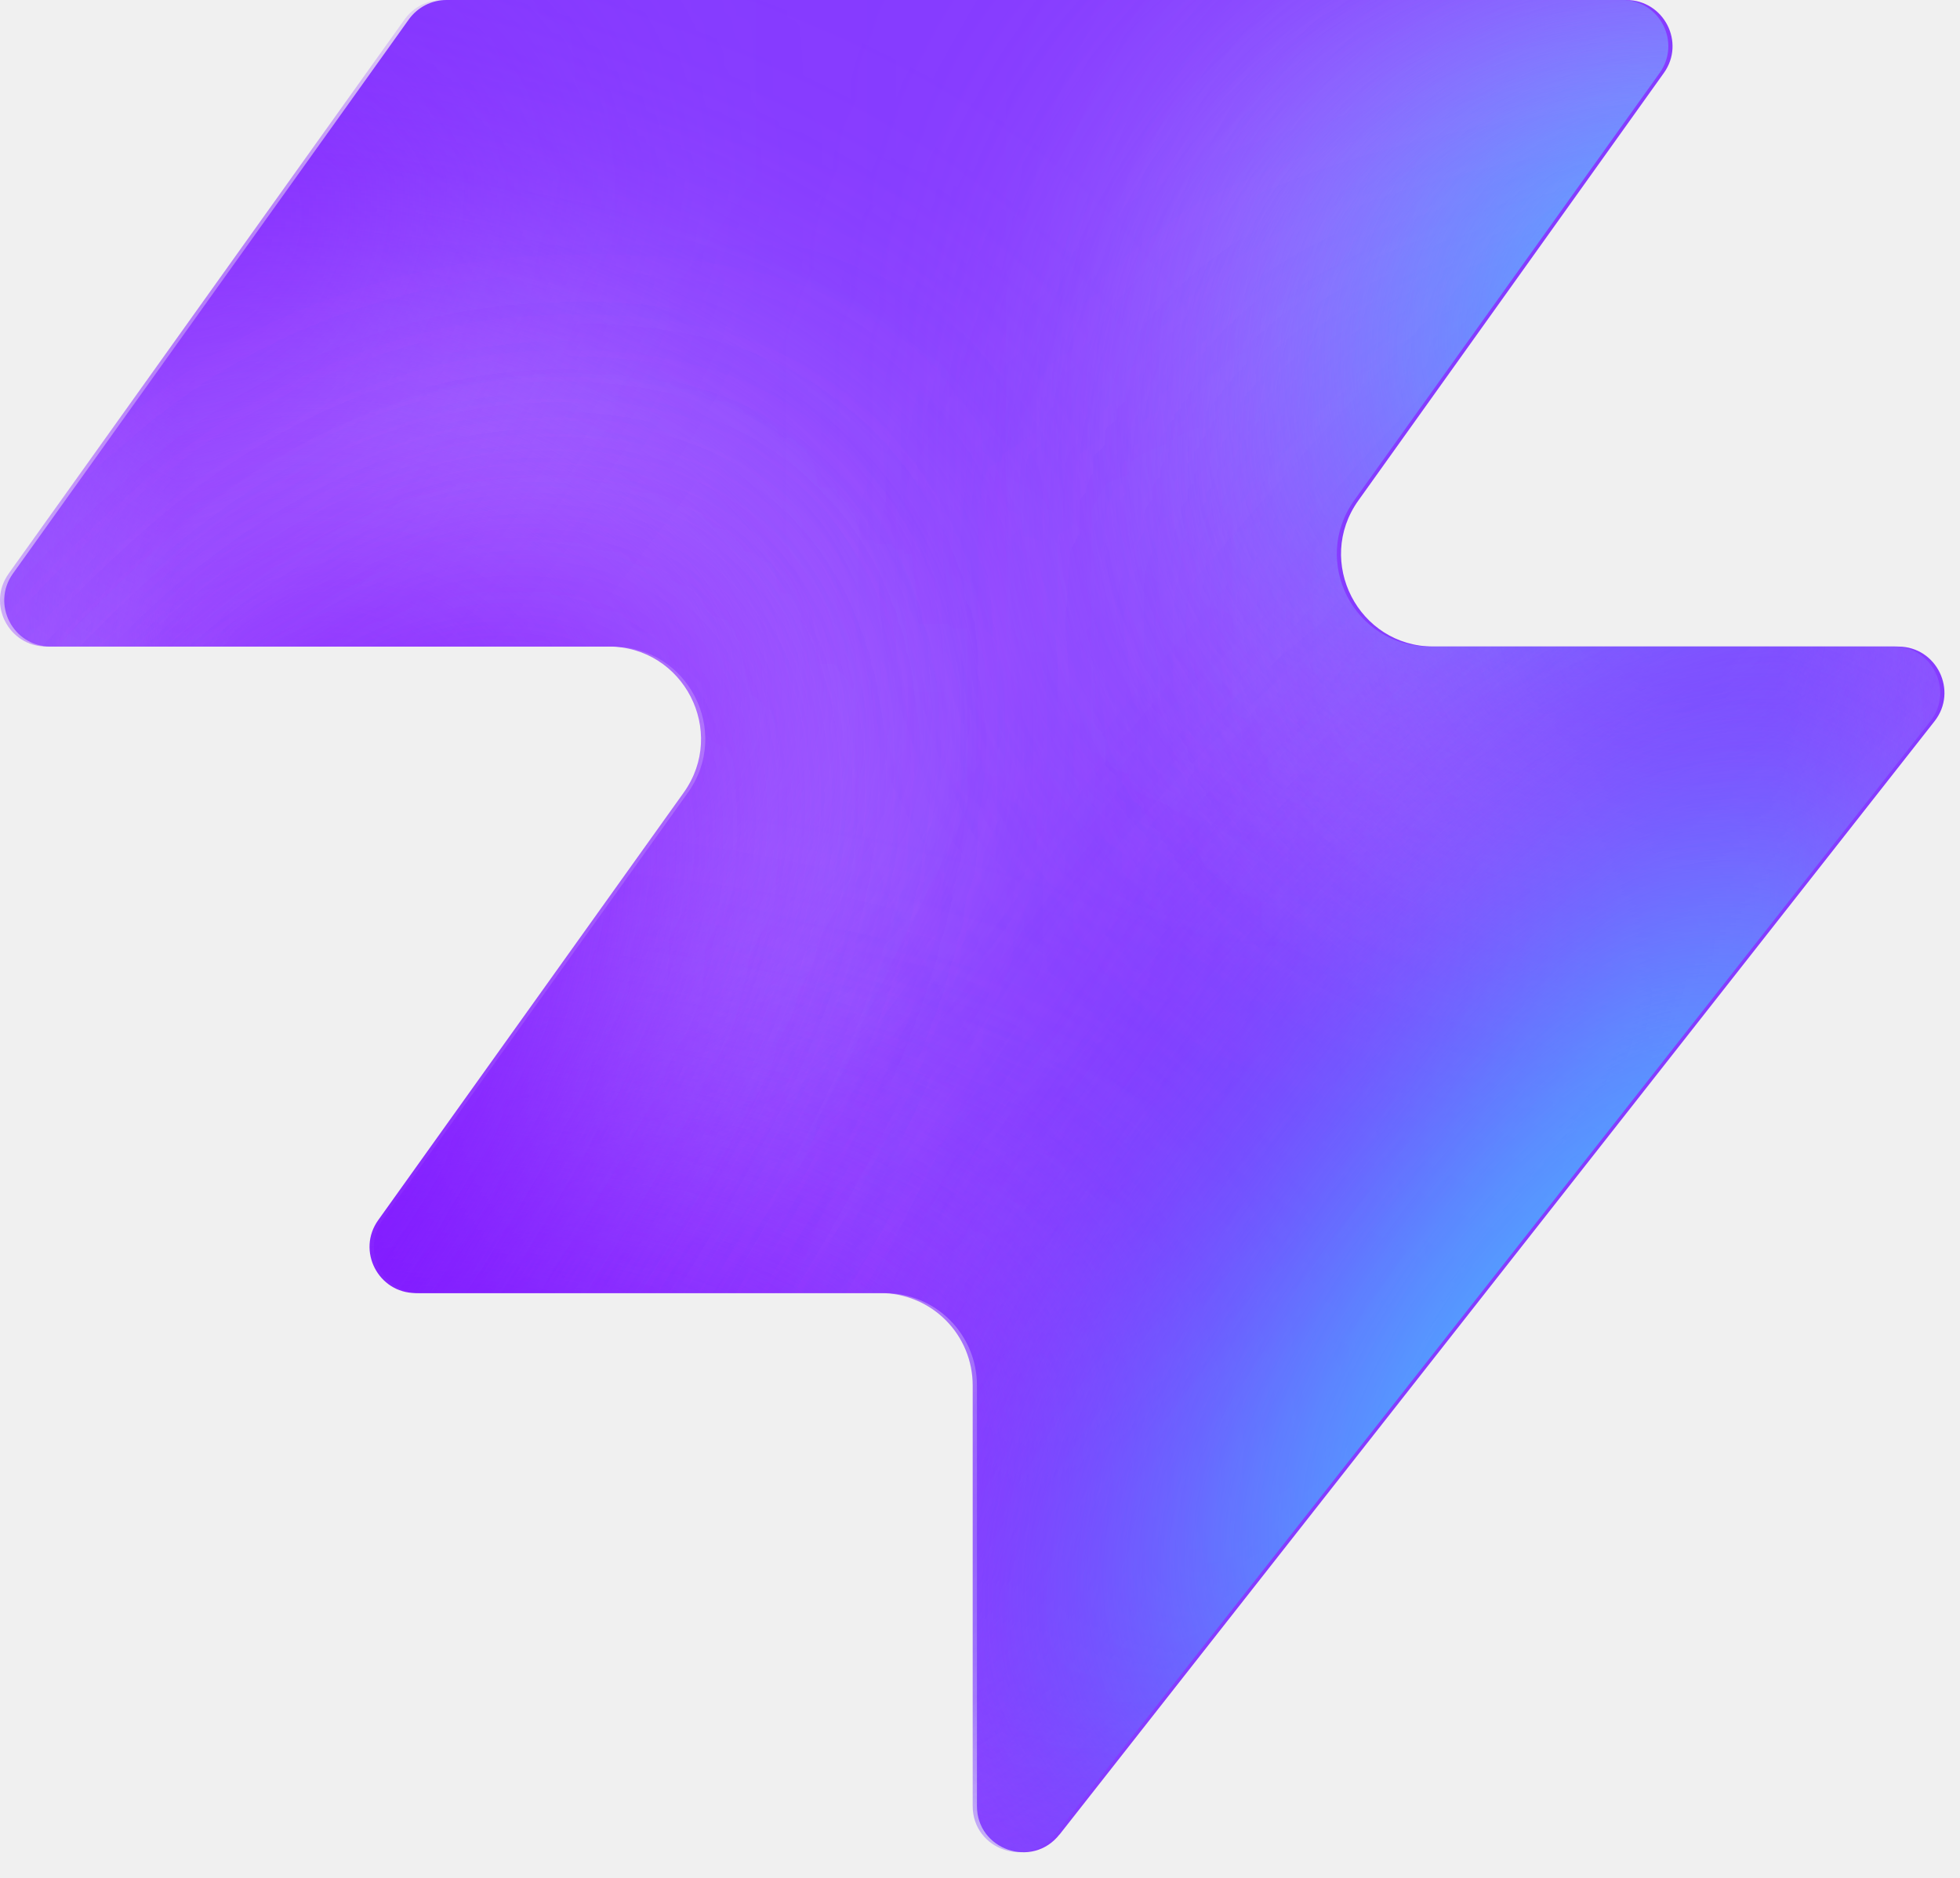
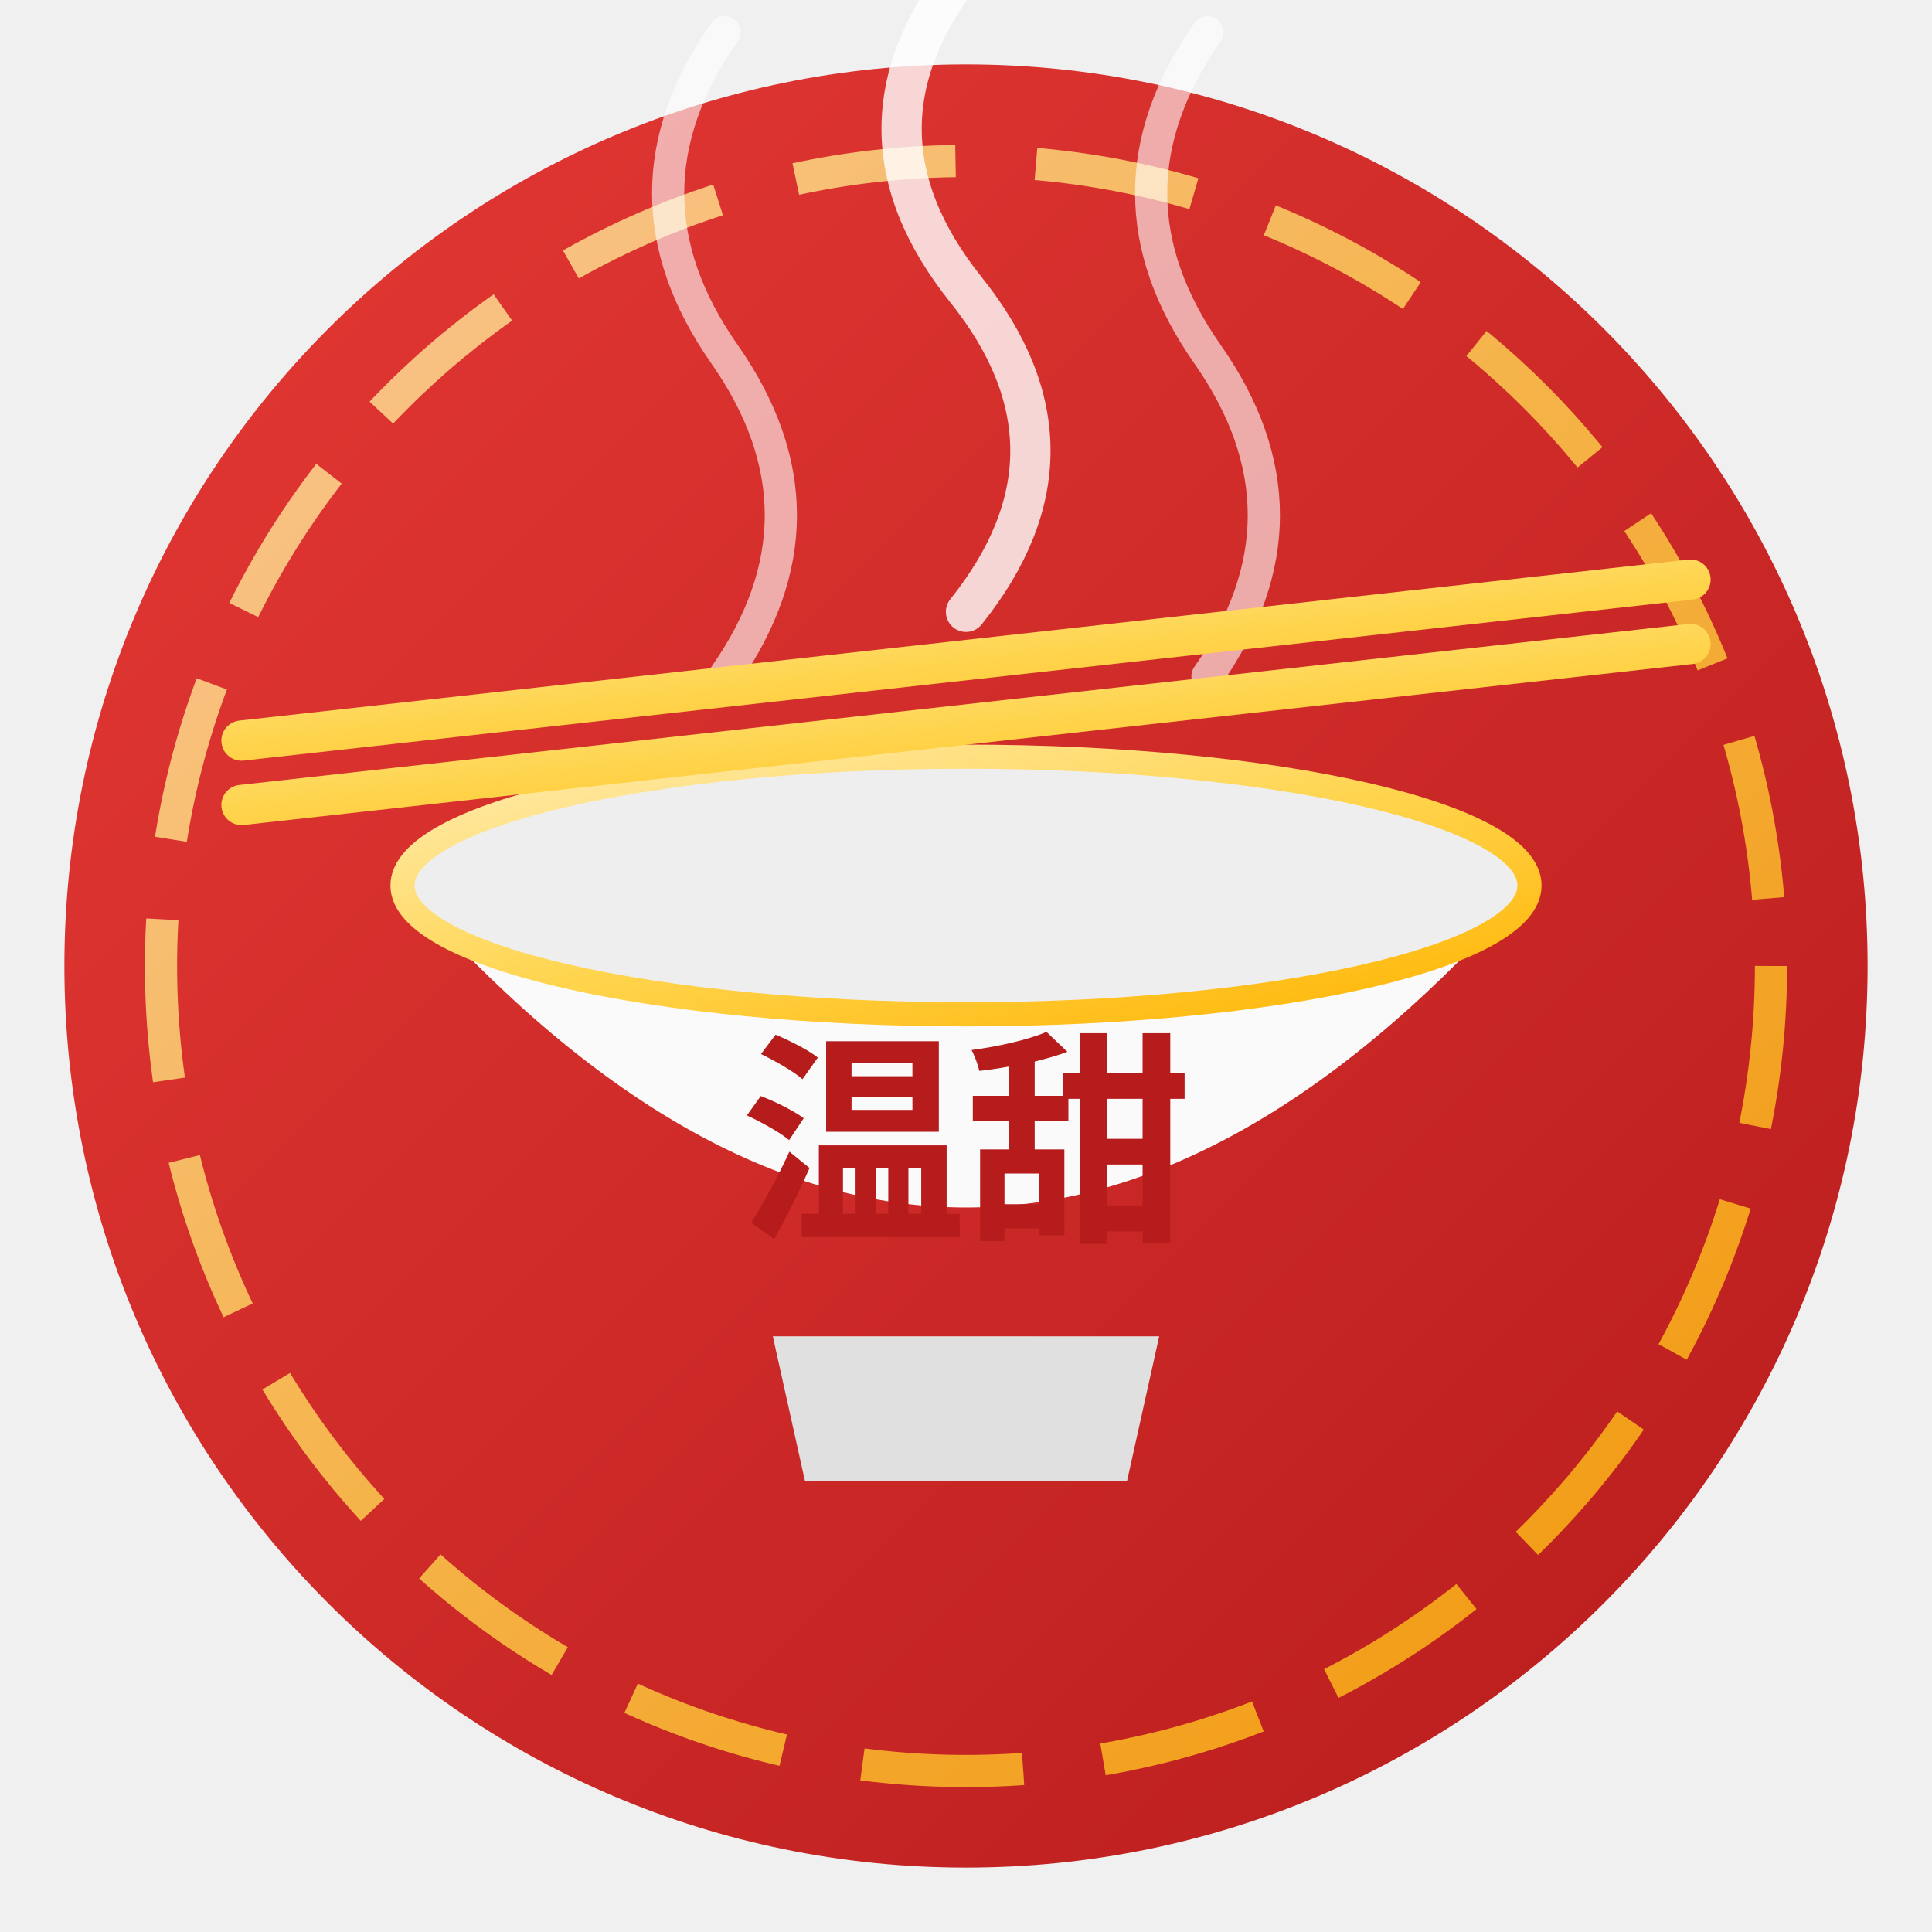
- <svg xmlns="http://www.w3.org/2000/svg" width="48" height="46" fill="none" viewBox="0 0 48 46">
-   <path fill="#863bff" d="M25.946 44.938c-.664.845-2.021.375-2.021-.698V33.937a2.26 2.26 0 0 0-2.262-2.262H10.287c-.92 0-1.456-1.04-.92-1.788l7.48-10.471c1.07-1.497 0-3.578-1.842-3.578H1.237c-.92 0-1.456-1.04-.92-1.788L10.013.474c.214-.297.556-.474.92-.474h28.894c.92 0 1.456 1.04.92 1.788l-7.48 10.471c-1.07 1.498 0 3.579 1.842 3.579h11.377c.943 0 1.473 1.088.89 1.83L25.947 44.94z" style="fill:#863bff;fill:color(display-p3 .525 .23 1);fill-opacity:1" />
-   <mask id="a" width="48" height="46" x="0" y="0" maskUnits="userSpaceOnUse" style="mask-type:alpha">
-     <path fill="#000" d="M25.842 44.938c-.664.844-2.021.375-2.021-.698V33.937a2.26 2.26 0 0 0-2.262-2.262H10.183c-.92 0-1.456-1.04-.92-1.788l7.48-10.471c1.07-1.498 0-3.579-1.842-3.579H1.133c-.92 0-1.456-1.04-.92-1.787L9.91.473c.214-.297.556-.474.92-.474h28.894c.92 0 1.456 1.04.92 1.788l-7.48 10.471c-1.07 1.498 0 3.578 1.842 3.578h11.377c.943 0 1.473 1.088.89 1.832L25.843 44.94z" style="fill:#000;fill-opacity:1" />
-   </mask>
-   <g mask="url(#a)">
-     <g filter="url(#b)">
-       <ellipse cx="5.508" cy="14.704" fill="#ede6ff" rx="5.508" ry="14.704" style="fill:#ede6ff;fill:color(display-p3 .927 .903 1);fill-opacity:1" transform="matrix(.00324 1 1 -.00324 -4.47 31.516)" />
-     </g>
-     <g filter="url(#c)">
-       <ellipse cx="10.399" cy="29.851" fill="#ede6ff" rx="10.399" ry="29.851" style="fill:#ede6ff;fill:color(display-p3 .927 .903 1);fill-opacity:1" transform="matrix(.00324 1 1 -.00324 -39.328 7.883)" />
-     </g>
-     <g filter="url(#d)">
-       <ellipse cx="5.508" cy="30.487" fill="#7e14ff" rx="5.508" ry="30.487" style="fill:#7e14ff;fill:color(display-p3 .492 .077 1);fill-opacity:1" transform="rotate(89.814 -25.913 -14.639)scale(1 -1)" />
-     </g>
-     <g filter="url(#e)">
-       <ellipse cx="5.508" cy="30.599" fill="#7e14ff" rx="5.508" ry="30.599" style="fill:#7e14ff;fill:color(display-p3 .492 .077 1);fill-opacity:1" transform="rotate(89.814 -32.644 -3.334)scale(1 -1)" />
-     </g>
-     <g filter="url(#f)">
-       <ellipse cx="5.508" cy="30.599" fill="#7e14ff" rx="5.508" ry="30.599" style="fill:#7e14ff;fill:color(display-p3 .492 .077 1);fill-opacity:1" transform="matrix(.00324 1 1 -.00324 -34.34 30.47)" />
-     </g>
-     <g filter="url(#g)">
-       <ellipse cx="14.072" cy="22.078" fill="#ede6ff" rx="14.072" ry="22.078" style="fill:#ede6ff;fill:color(display-p3 .927 .903 1);fill-opacity:1" transform="rotate(93.35 24.506 48.493)scale(-1 1)" />
-     </g>
-     <g filter="url(#h)">
-       <ellipse cx="3.47" cy="21.501" fill="#7e14ff" rx="3.47" ry="21.501" style="fill:#7e14ff;fill:color(display-p3 .492 .077 1);fill-opacity:1" transform="rotate(89.009 28.708 47.59)scale(-1 1)" />
-     </g>
-     <g filter="url(#i)">
-       <ellipse cx="3.47" cy="21.501" fill="#7e14ff" rx="3.47" ry="21.501" style="fill:#7e14ff;fill:color(display-p3 .492 .077 1);fill-opacity:1" transform="rotate(89.009 28.708 47.59)scale(-1 1)" />
-     </g>
-     <g filter="url(#j)">
-       <ellipse cx=".387" cy="8.972" fill="#7e14ff" rx="4.407" ry="29.108" style="fill:#7e14ff;fill:color(display-p3 .492 .077 1);fill-opacity:1" transform="rotate(39.51 .387 8.972)" />
-     </g>
-     <g filter="url(#k)">
-       <ellipse cx="47.523" cy="-6.092" fill="#7e14ff" rx="4.407" ry="29.108" style="fill:#7e14ff;fill:color(display-p3 .492 .077 1);fill-opacity:1" transform="rotate(37.892 47.523 -6.092)" />
-     </g>
-     <g filter="url(#l)">
-       <ellipse cx="41.412" cy="6.333" fill="#47bfff" rx="5.971" ry="9.665" style="fill:#47bfff;fill:color(display-p3 .28 .748 1);fill-opacity:1" transform="rotate(37.892 41.412 6.333)" />
-     </g>
-     <g filter="url(#m)">
-       <ellipse cx="-1.879" cy="38.332" fill="#7e14ff" rx="4.407" ry="29.108" style="fill:#7e14ff;fill:color(display-p3 .492 .077 1);fill-opacity:1" transform="rotate(37.892 -1.88 38.332)" />
-     </g>
-     <g filter="url(#n)">
-       <ellipse cx="-1.879" cy="38.332" fill="#7e14ff" rx="4.407" ry="29.108" style="fill:#7e14ff;fill:color(display-p3 .492 .077 1);fill-opacity:1" transform="rotate(37.892 -1.88 38.332)" />
-     </g>
-     <g filter="url(#o)">
-       <ellipse cx="35.651" cy="29.907" fill="#7e14ff" rx="4.407" ry="29.108" style="fill:#7e14ff;fill:color(display-p3 .492 .077 1);fill-opacity:1" transform="rotate(37.892 35.651 29.907)" />
-     </g>
-     <g filter="url(#p)">
-       <ellipse cx="38.418" cy="32.4" fill="#47bfff" rx="5.971" ry="15.297" style="fill:#47bfff;fill:color(display-p3 .28 .748 1);fill-opacity:1" transform="rotate(37.892 38.418 32.4)" />
-     </g>
-   </g>
+ <svg xmlns="http://www.w3.org/2000/svg" viewBox="0 0 120 120" width="100%" height="100%">
  <defs>
-     <filter id="b" width="60.045" height="41.654" x="-19.77" y="16.149" color-interpolation-filters="sRGB" filterUnits="userSpaceOnUse">
-       <feFlood flood-opacity="0" result="BackgroundImageFix" />
-       <feBlend in="SourceGraphic" in2="BackgroundImageFix" result="shape" />
-       <feGaussianBlur result="effect1_foregroundBlur_2002_17158" stdDeviation="7.659" />
-     </filter>
-     <filter id="c" width="90.34" height="51.437" x="-54.613" y="-7.533" color-interpolation-filters="sRGB" filterUnits="userSpaceOnUse">
-       <feFlood flood-opacity="0" result="BackgroundImageFix" />
-       <feBlend in="SourceGraphic" in2="BackgroundImageFix" result="shape" />
-       <feGaussianBlur result="effect1_foregroundBlur_2002_17158" stdDeviation="7.659" />
-     </filter>
-     <filter id="d" width="79.355" height="29.4" x="-49.64" y="2.03" color-interpolation-filters="sRGB" filterUnits="userSpaceOnUse">
-       <feFlood flood-opacity="0" result="BackgroundImageFix" />
-       <feBlend in="SourceGraphic" in2="BackgroundImageFix" result="shape" />
-       <feGaussianBlur result="effect1_foregroundBlur_2002_17158" stdDeviation="4.596" />
-     </filter>
-     <filter id="e" width="79.579" height="29.4" x="-45.045" y="20.029" color-interpolation-filters="sRGB" filterUnits="userSpaceOnUse">
-       <feFlood flood-opacity="0" result="BackgroundImageFix" />
-       <feBlend in="SourceGraphic" in2="BackgroundImageFix" result="shape" />
-       <feGaussianBlur result="effect1_foregroundBlur_2002_17158" stdDeviation="4.596" />
-     </filter>
-     <filter id="f" width="79.579" height="29.4" x="-43.513" y="21.178" color-interpolation-filters="sRGB" filterUnits="userSpaceOnUse">
-       <feFlood flood-opacity="0" result="BackgroundImageFix" />
-       <feBlend in="SourceGraphic" in2="BackgroundImageFix" result="shape" />
-       <feGaussianBlur result="effect1_foregroundBlur_2002_17158" stdDeviation="4.596" />
-     </filter>
-     <filter id="g" width="74.749" height="58.852" x="15.756" y="-17.901" color-interpolation-filters="sRGB" filterUnits="userSpaceOnUse">
-       <feFlood flood-opacity="0" result="BackgroundImageFix" />
-       <feBlend in="SourceGraphic" in2="BackgroundImageFix" result="shape" />
-       <feGaussianBlur result="effect1_foregroundBlur_2002_17158" stdDeviation="7.659" />
-     </filter>
-     <filter id="h" width="61.377" height="25.362" x="23.548" y="2.284" color-interpolation-filters="sRGB" filterUnits="userSpaceOnUse">
-       <feFlood flood-opacity="0" result="BackgroundImageFix" />
-       <feBlend in="SourceGraphic" in2="BackgroundImageFix" result="shape" />
-       <feGaussianBlur result="effect1_foregroundBlur_2002_17158" stdDeviation="4.596" />
-     </filter>
-     <filter id="i" width="61.377" height="25.362" x="23.548" y="2.284" color-interpolation-filters="sRGB" filterUnits="userSpaceOnUse">
-       <feFlood flood-opacity="0" result="BackgroundImageFix" />
-       <feBlend in="SourceGraphic" in2="BackgroundImageFix" result="shape" />
-       <feGaussianBlur result="effect1_foregroundBlur_2002_17158" stdDeviation="4.596" />
-     </filter>
-     <filter id="j" width="56.045" height="63.649" x="-27.636" y="-22.853" color-interpolation-filters="sRGB" filterUnits="userSpaceOnUse">
-       <feFlood flood-opacity="0" result="BackgroundImageFix" />
-       <feBlend in="SourceGraphic" in2="BackgroundImageFix" result="shape" />
-       <feGaussianBlur result="effect1_foregroundBlur_2002_17158" stdDeviation="4.596" />
-     </filter>
-     <filter id="k" width="54.814" height="64.646" x="20.116" y="-38.415" color-interpolation-filters="sRGB" filterUnits="userSpaceOnUse">
-       <feFlood flood-opacity="0" result="BackgroundImageFix" />
-       <feBlend in="SourceGraphic" in2="BackgroundImageFix" result="shape" />
-       <feGaussianBlur result="effect1_foregroundBlur_2002_17158" stdDeviation="4.596" />
-     </filter>
-     <filter id="l" width="33.541" height="35.313" x="24.641" y="-11.323" color-interpolation-filters="sRGB" filterUnits="userSpaceOnUse">
-       <feFlood flood-opacity="0" result="BackgroundImageFix" />
-       <feBlend in="SourceGraphic" in2="BackgroundImageFix" result="shape" />
-       <feGaussianBlur result="effect1_foregroundBlur_2002_17158" stdDeviation="4.596" />
-     </filter>
-     <filter id="m" width="54.814" height="64.646" x="-29.286" y="6.009" color-interpolation-filters="sRGB" filterUnits="userSpaceOnUse">
-       <feFlood flood-opacity="0" result="BackgroundImageFix" />
-       <feBlend in="SourceGraphic" in2="BackgroundImageFix" result="shape" />
-       <feGaussianBlur result="effect1_foregroundBlur_2002_17158" stdDeviation="4.596" />
-     </filter>
-     <filter id="n" width="54.814" height="64.646" x="-29.286" y="6.009" color-interpolation-filters="sRGB" filterUnits="userSpaceOnUse">
-       <feFlood flood-opacity="0" result="BackgroundImageFix" />
-       <feBlend in="SourceGraphic" in2="BackgroundImageFix" result="shape" />
-       <feGaussianBlur result="effect1_foregroundBlur_2002_17158" stdDeviation="4.596" />
-     </filter>
-     <filter id="o" width="54.814" height="64.646" x="8.244" y="-2.416" color-interpolation-filters="sRGB" filterUnits="userSpaceOnUse">
-       <feFlood flood-opacity="0" result="BackgroundImageFix" />
-       <feBlend in="SourceGraphic" in2="BackgroundImageFix" result="shape" />
-       <feGaussianBlur result="effect1_foregroundBlur_2002_17158" stdDeviation="4.596" />
-     </filter>
-     <filter id="p" width="39.409" height="43.623" x="18.713" y="10.588" color-interpolation-filters="sRGB" filterUnits="userSpaceOnUse">
-       <feFlood flood-opacity="0" result="BackgroundImageFix" />
-       <feBlend in="SourceGraphic" in2="BackgroundImageFix" result="shape" />
-       <feGaussianBlur result="effect1_foregroundBlur_2002_17158" stdDeviation="4.596" />
-     </filter>
+     <linearGradient id="bgGrad" x1="0%" y1="0%" x2="100%" y2="100%">
+       <stop offset="0%" stop-color="#E53935" />
+       <stop offset="100%" stop-color="#B71C1C" />
+     </linearGradient>
+     <linearGradient id="goldGrad" x1="0%" y1="0%" x2="100%" y2="100%">
+       <stop offset="0%" stop-color="#FFECB3" />
+       <stop offset="50%" stop-color="#FFD54F" />
+       <stop offset="100%" stop-color="#FFB300" />
+     </linearGradient>
  </defs>
+   <circle cx="60" cy="60" r="56" fill="url(#bgGrad)" />
+   <circle cx="60" cy="60" r="50" fill="none" stroke="url(#goldGrad)" stroke-width="2" stroke-dasharray="10 5" opacity="0.8" />
+   <path d="M 45 42 Q 52 32 45 22 Q 38 12 45 2" fill="none" stroke="#FFFFFF" stroke-width="2" stroke-linecap="round" opacity="0.6" />
+   <path d="M 60 38 Q 68 28 60 18 Q 52 8 60 -2" fill="none" stroke="#FFFFFF" stroke-width="2.5" stroke-linecap="round" opacity="0.8" />
+   <path d="M 75 42 Q 82 32 75 22 Q 68 12 75 2" fill="none" stroke="#FFFFFF" stroke-width="2" stroke-linecap="round" opacity="0.6" />
+   <path d="M 25 55 Q 60 95, 95 55 Z" fill="#FAFAFA" />
+   <ellipse cx="60" cy="55" rx="35" ry="8" fill="#EEEEEE" />
+   <path d="M 48 83 L 50 92 L 70 92 L 72 83 Z" fill="#E0E0E0" />
+   <ellipse cx="60" cy="55" rx="35" ry="8" fill="none" stroke="url(#goldGrad)" stroke-width="1.5" />
+   <path d="M 48 92 L 72 92" stroke="url(#goldGrad)" stroke-width="1.5" />
+   <path d="M 15 50 L 105 40" stroke="url(#goldGrad)" stroke-width="2.5" stroke-linecap="round" />
+   <path d="M 15 46 L 105 36" stroke="url(#goldGrad)" stroke-width="2.5" stroke-linecap="round" />
+   <text x="60" y="76" font-family="'Kaiti', 'STKaiti', serif" font-weight="bold" font-size="14" fill="#B71C1C" text-anchor="middle">温甜</text>
</svg>
